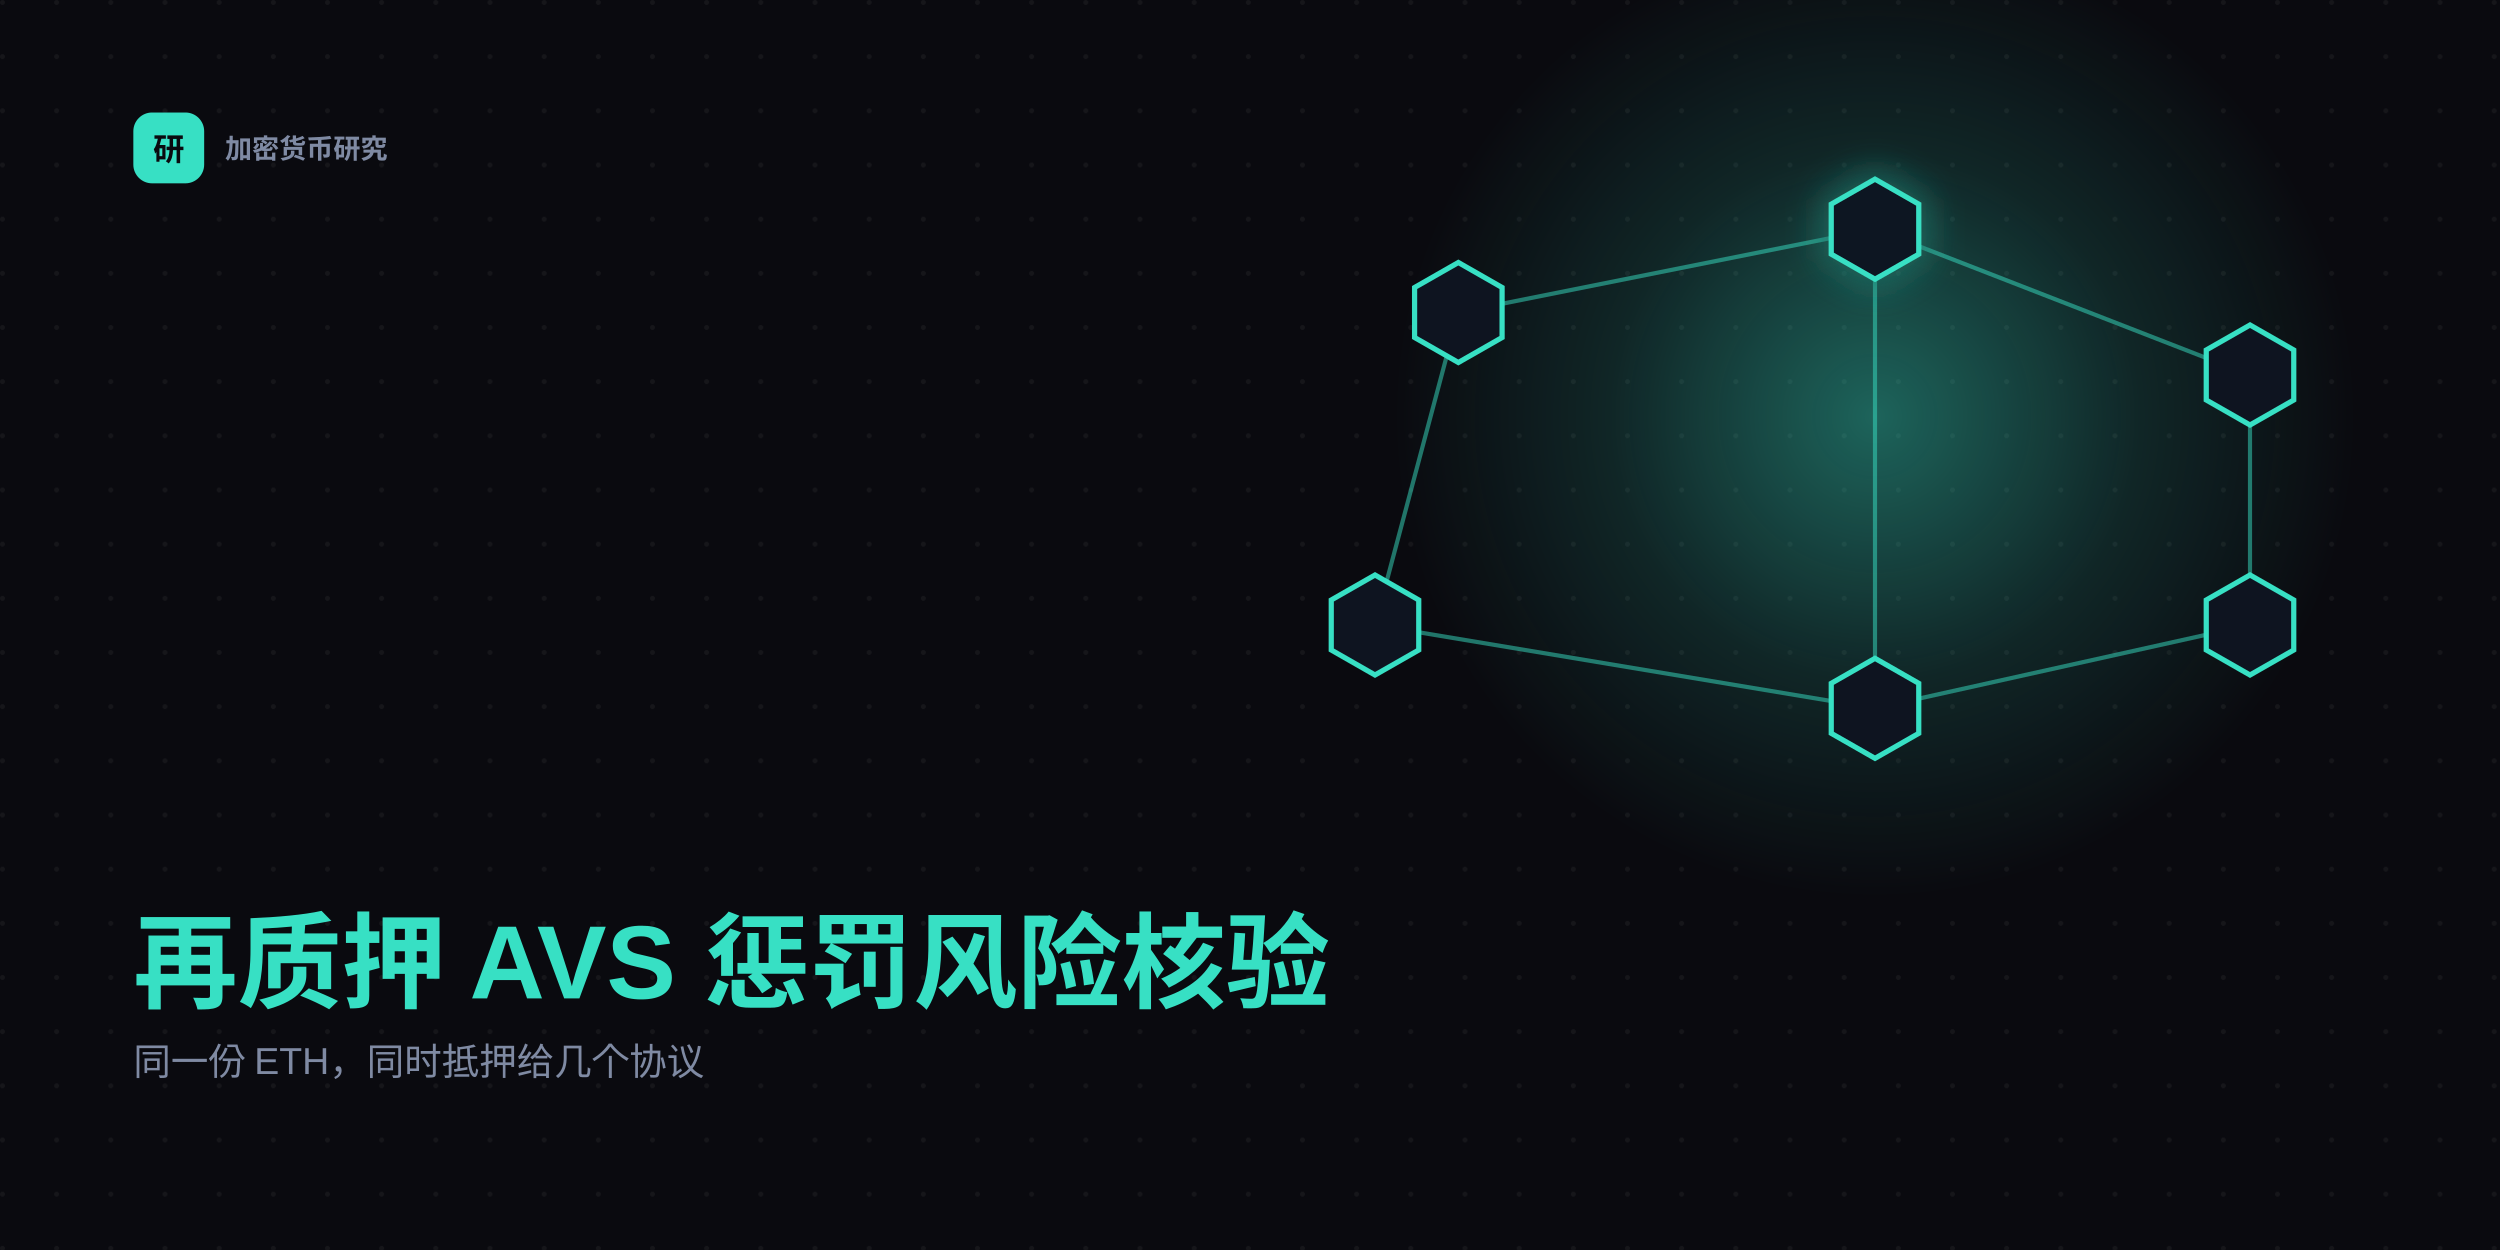
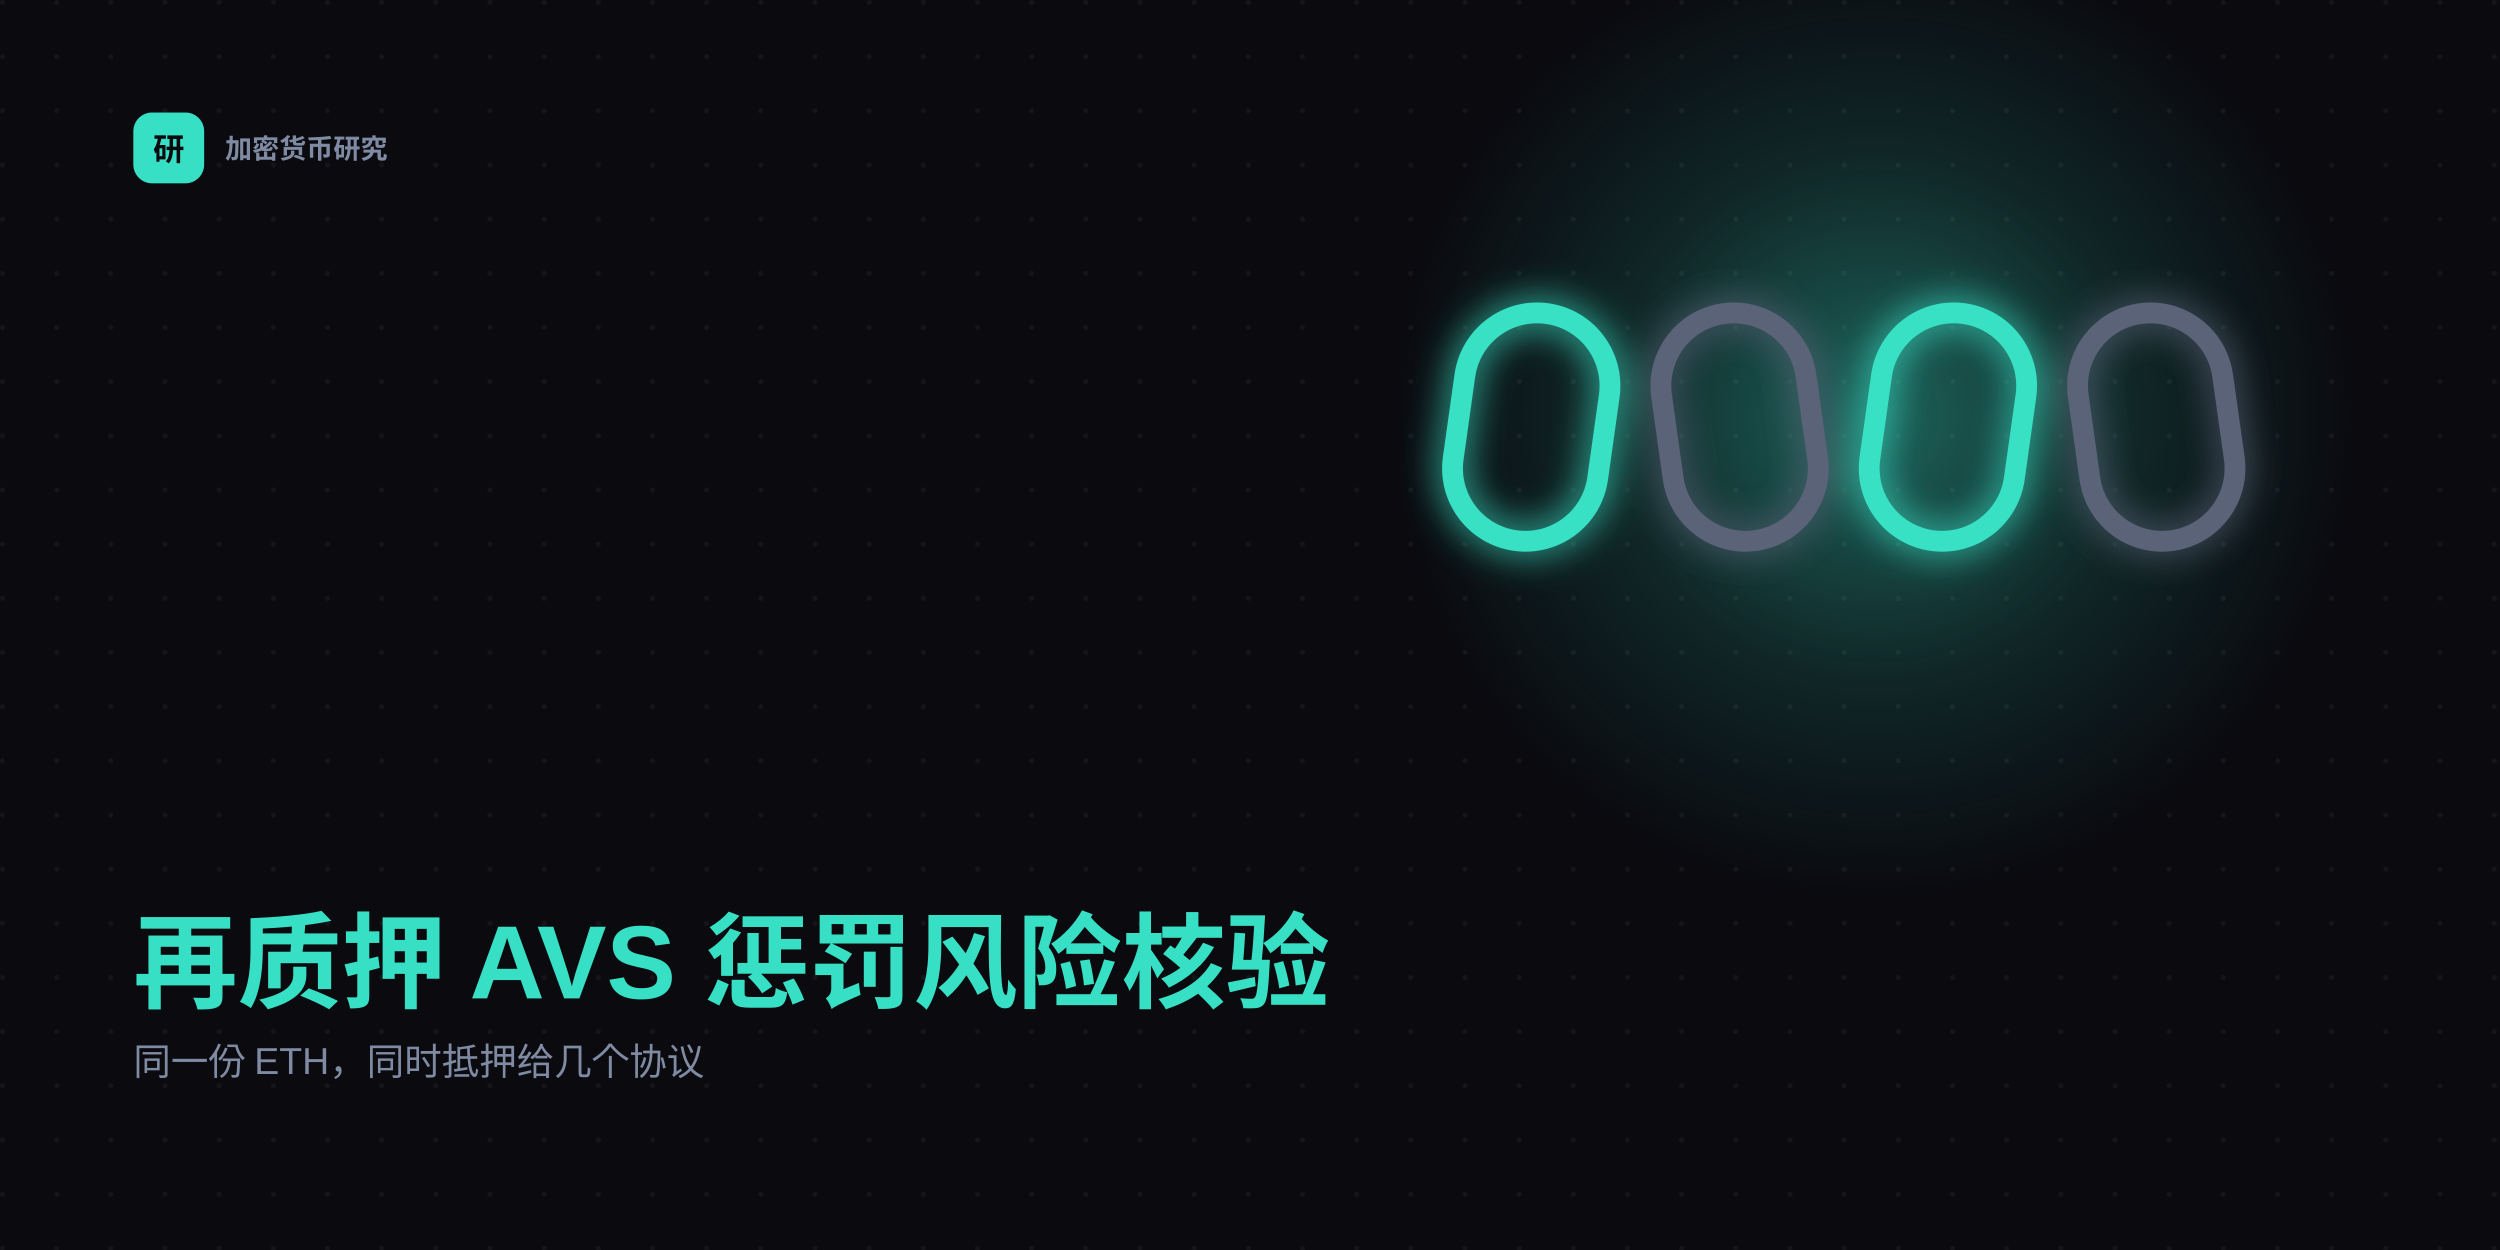
<svg xmlns="http://www.w3.org/2000/svg" viewBox="0 0 1200 600" role="img" aria-label="再质押 AVS 惩罚风险核验：同一份 ETH，同时抵押给几个协议 主题配图">
  <defs>
    <radialGradient id="glowrestakingazh" cx="50%" cy="50%" r="50%">
      <stop offset="0%" stop-color="#37e0c4" stop-opacity="0.42" />
      <stop offset="55%" stop-color="#37e0c4" stop-opacity="0.13" />
      <stop offset="100%" stop-color="#37e0c4" stop-opacity="0" />
    </radialGradient>
    <linearGradient id="barrestakingazh" x1="0" y1="1" x2="0" y2="0">
      <stop offset="0%" stop-color="#2fb6e0" stop-opacity="0.95" />
      <stop offset="100%" stop-color="#37e0c4" stop-opacity="0.95" />
    </linearGradient>
    <filter id="softrestakingazh" x="-80%" y="-80%" width="260%" height="260%">
      <feGaussianBlur stdDeviation="9" result="b" />
      <feMerge>
        <feMergeNode in="b" />
        <feMergeNode in="SourceGraphic" />
      </feMerge>
    </filter>
    <pattern id="dotsrestakingazh" width="26" height="26" patternUnits="userSpaceOnUse">
      <circle cx="1.2" cy="1.2" r="1.2" fill="#ffffff" fill-opacity="0.05" />
    </pattern>
  </defs>
  <rect width="1200" height="600" fill="#0a0a0f" />
  <rect width="1200" height="600" fill="url(#dotsrestakingazh)" />
  <g transform="translate(64,54)">
    <rect x="0" y="0" width="34" height="34" rx="9" fill="#37e0c4" />
    <text x="17" y="23" font-family="'Segoe UI',Arial,sans-serif" font-size="15" font-weight="700" fill="#0a0a0f" text-anchor="middle">研</text>
    <text x="44" y="22" font-family="'Segoe UI',Arial,sans-serif" font-size="13" font-weight="600" fill="#7f8aa3">加密货币研究</text>
  </g>
  <circle cx="900" cy="200" r="230" fill="url(#glowrestakingazh)" />
-   <g>
-     <line x1="700" y1="150" x2="900" y2="110" stroke="#37e0c4" stroke-width="2" opacity="0.5" />
-     <line x1="900" y1="110" x2="1080" y2="180" stroke="#37e0c4" stroke-width="2" opacity="0.5" />
-     <line x1="700" y1="150" x2="660" y2="300" stroke="#37e0c4" stroke-width="2" opacity="0.5" />
-     <line x1="900" y1="110" x2="900" y2="340" stroke="#37e0c4" stroke-width="2" opacity="0.5" />
-     <line x1="1080" y1="180" x2="1080" y2="300" stroke="#37e0c4" stroke-width="2" opacity="0.5" />
-     <line x1="660" y1="300" x2="900" y2="340" stroke="#37e0c4" stroke-width="2" opacity="0.5" />
-     <line x1="900" y1="340" x2="1080" y2="300" stroke="#37e0c4" stroke-width="2" opacity="0.5" />
-     <g transform="translate(700,150)">
-       <polygon points="0,-24 21,-12 21,12 0,24 -21,12 -21,-12" fill="#0e1420" stroke="#37e0c4" stroke-width="2.5" />
-     </g>
-     <g transform="translate(900,110)">
-       <polygon points="0,-24 21,-12 21,12 0,24 -21,12 -21,-12" fill="#0e1420" stroke="#37e0c4" stroke-width="2.5" filter="url(#softrestakingazh)" />
-     </g>
-     <g transform="translate(1080,180)">
-       <polygon points="0,-24 21,-12 21,12 0,24 -21,12 -21,-12" fill="#0e1420" stroke="#37e0c4" stroke-width="2.5" />
-     </g>
-     <g transform="translate(660,300)">
-       <polygon points="0,-24 21,-12 21,12 0,24 -21,12 -21,-12" fill="#0e1420" stroke="#37e0c4" stroke-width="2.5" />
-     </g>
-     <g transform="translate(900,340)">
-       <polygon points="0,-24 21,-12 21,12 0,24 -21,12 -21,-12" fill="#0e1420" stroke="#37e0c4" stroke-width="2.5" />
-     </g>
-     <g transform="translate(1080,300)">
-       <polygon points="0,-24 21,-12 21,12 0,24 -21,12 -21,-12" fill="#0e1420" stroke="#37e0c4" stroke-width="2.5" />
-     </g>
+   <g filter="url(#softrestakingazh)">
+     <rect x="700" y="150" width="70" height="110" rx="35" fill="none" stroke="#37e0c4" stroke-width="10" transform="rotate(8 735 205)" />
+     <rect x="800" y="150" width="70" height="110" rx="35" fill="none" stroke="#5a6478" stroke-width="10" transform="rotate(-8 835 205)" />
+     <rect x="900" y="150" width="70" height="110" rx="35" fill="none" stroke="#37e0c4" stroke-width="10" transform="rotate(8 935 205)" />
+     <rect x="1000" y="150" width="70" height="110" rx="35" fill="none" stroke="#5a6478" stroke-width="10" transform="rotate(-8 1035 205)" />
  </g>
  <g font-family="'Segoe UI',Arial,sans-serif" font-weight="800">
    <text font-size="50" fill="#37e0c4">
      <tspan x="64" y="480">再质押 AVS 惩罚风险核验</tspan>
    </text>
  </g>
  <text x="64" y="516" font-family="'Segoe UI',Arial,sans-serif" font-size="18" fill="#7f8aa3">同一份 ETH，同时抵押给几个协议</text>
</svg>
